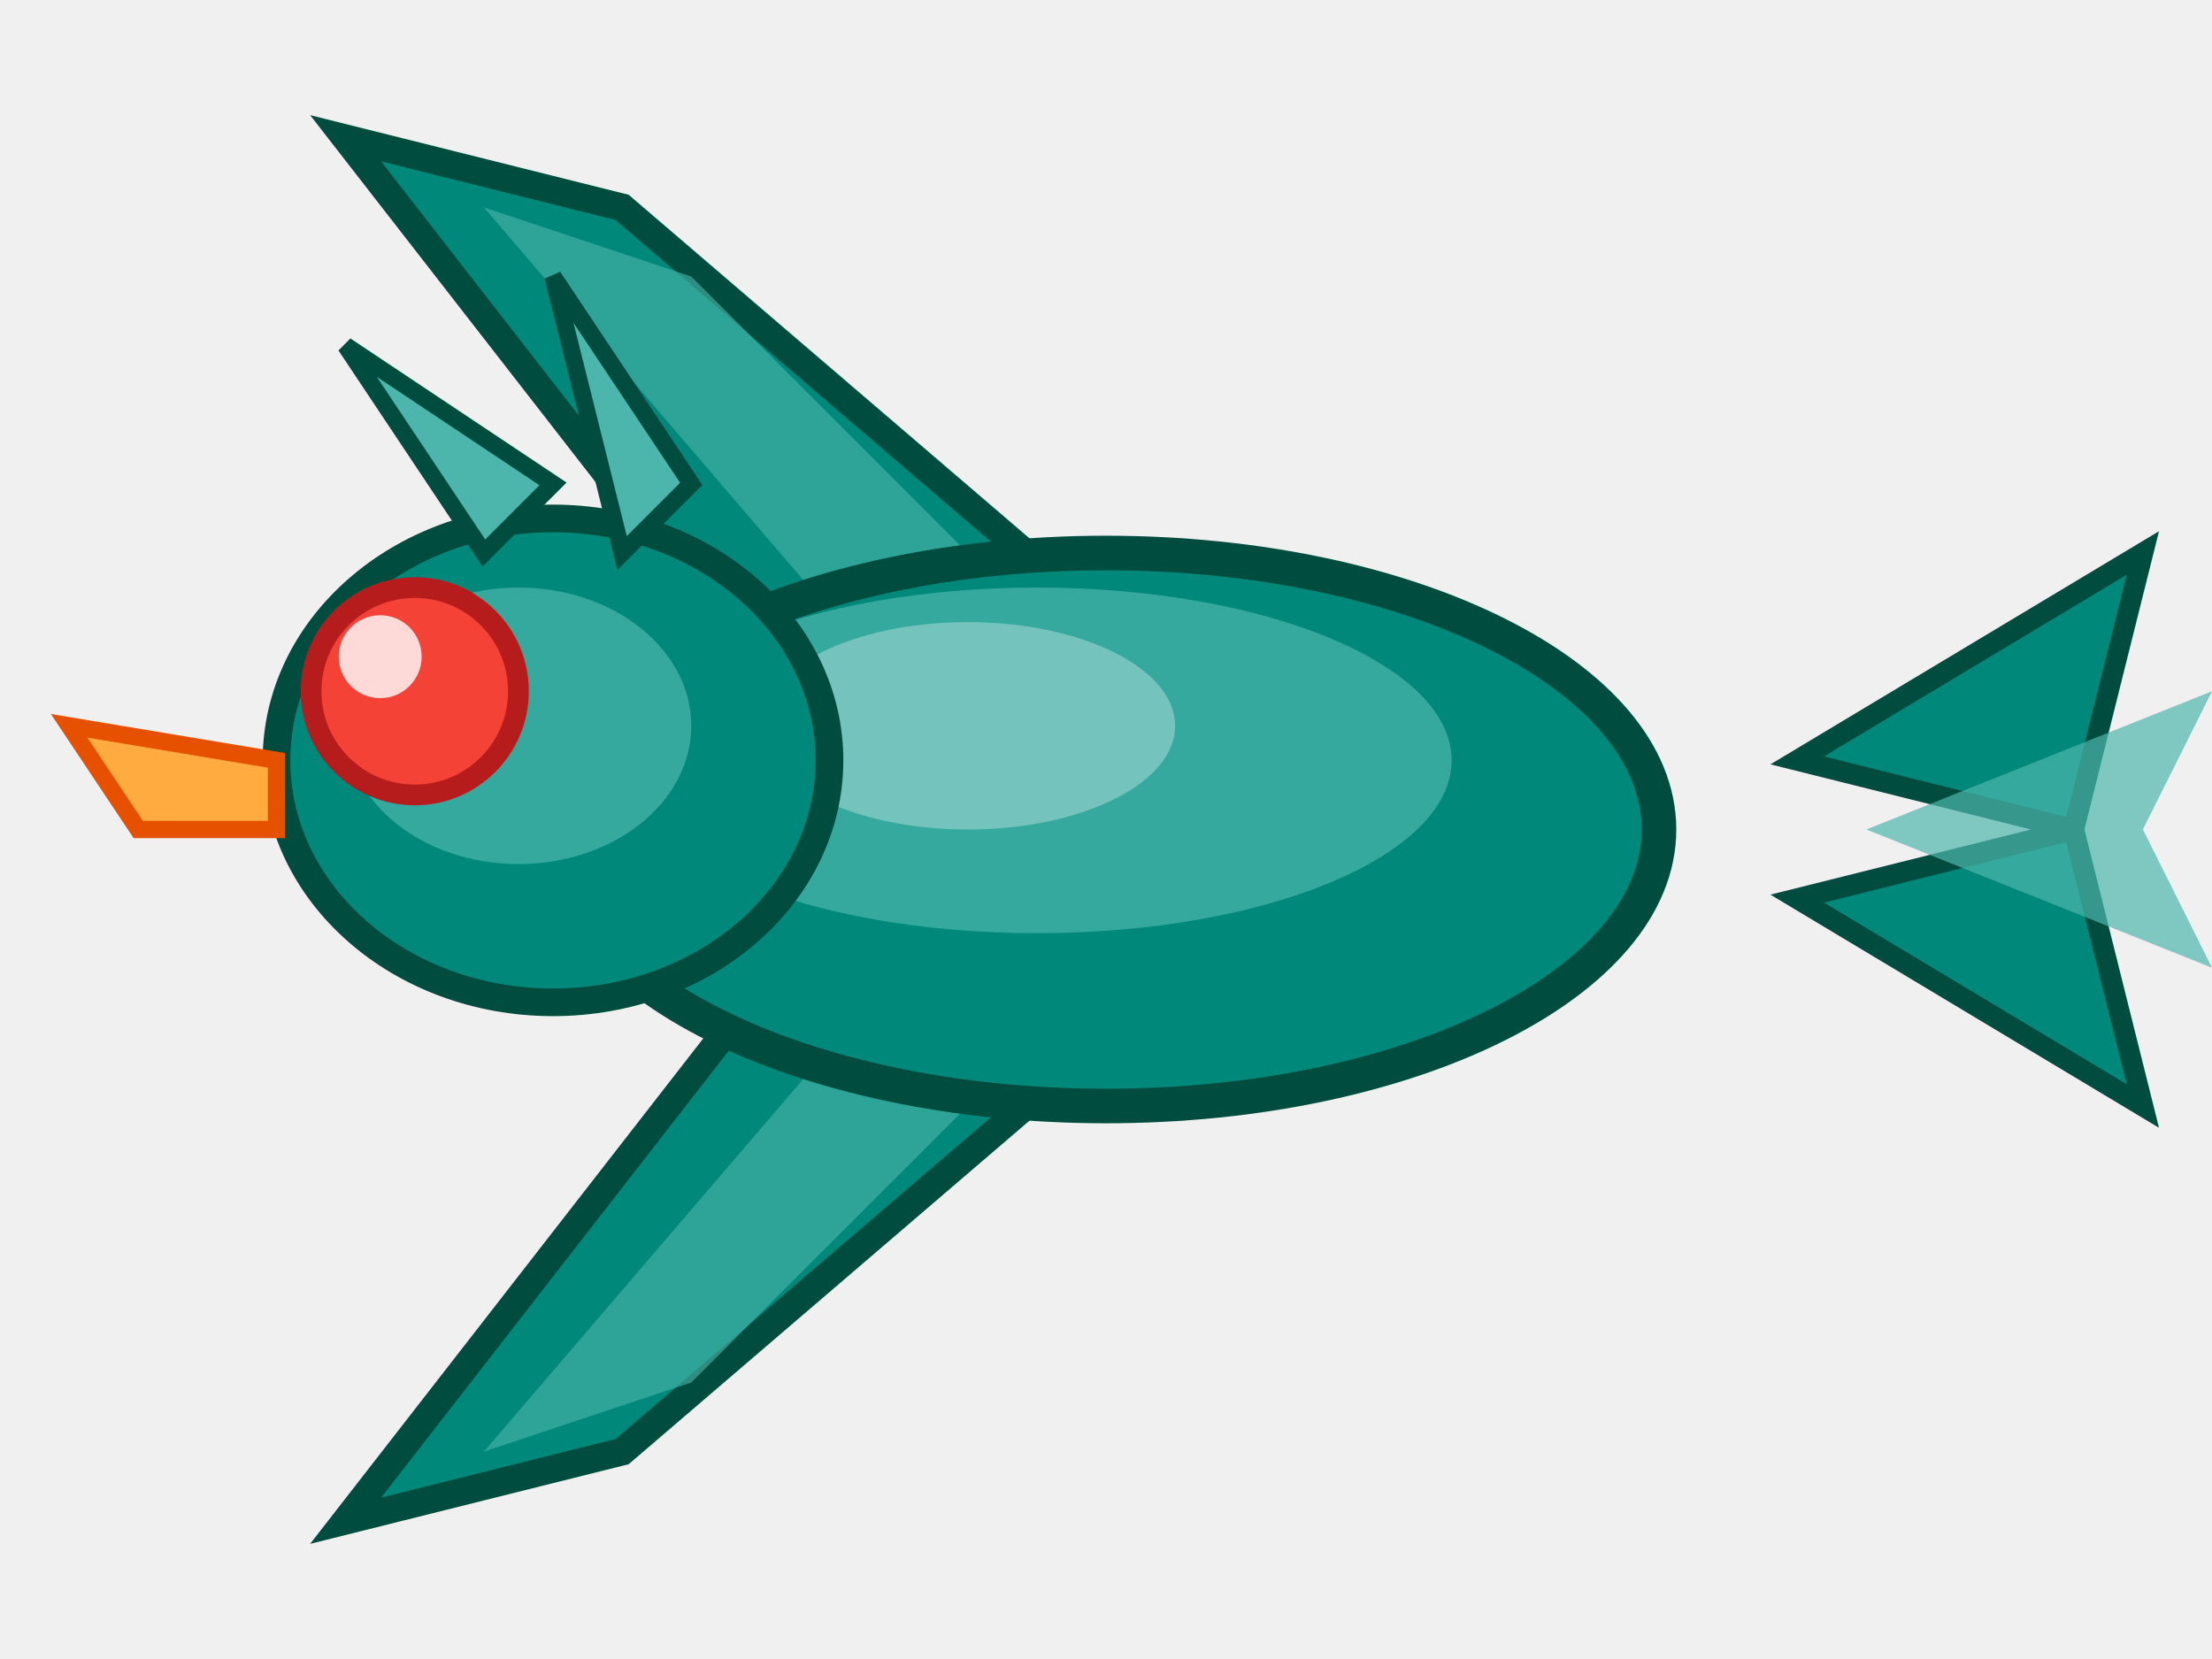
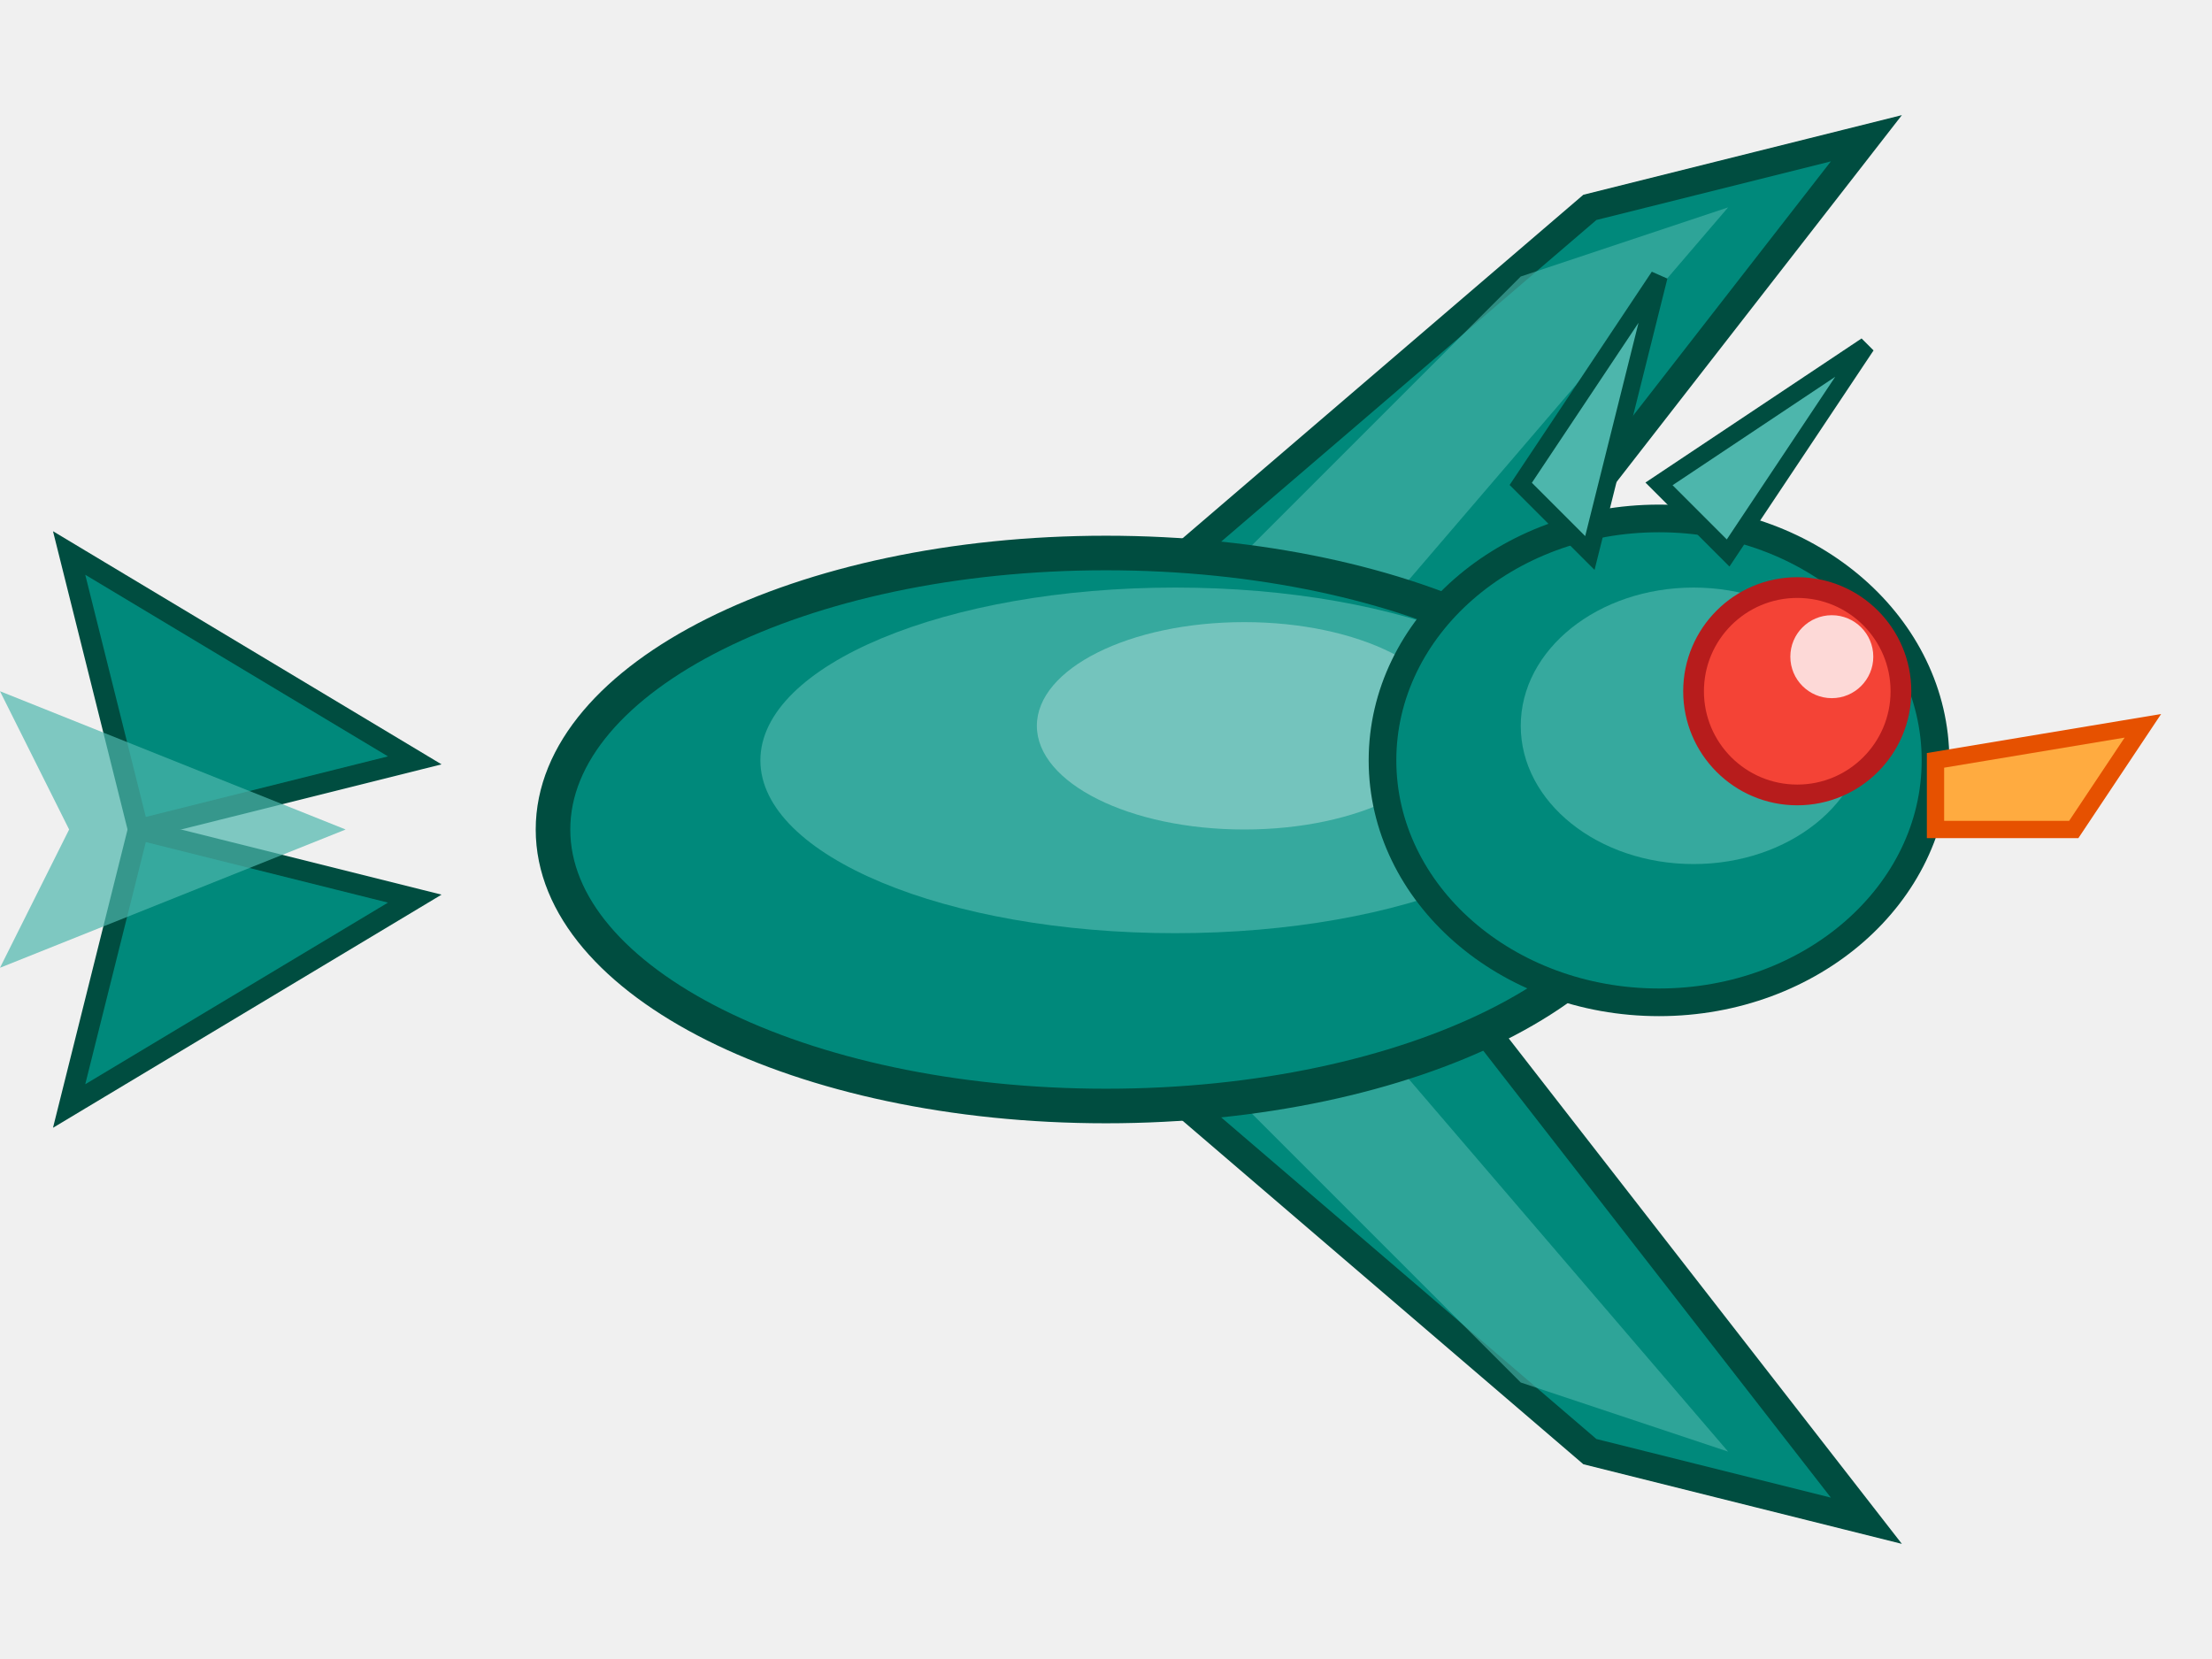
<svg xmlns="http://www.w3.org/2000/svg" viewBox="0 0 64 48" width="64" height="48">
-   <path d="M 52 22 L 62 16 L 60 24 Z" fill="#00897B" stroke="#004D40" stroke-width="0.6" />
-   <path d="M 52 26 L 62 32 L 60 24 Z" fill="#00897B" stroke="#004D40" stroke-width="0.6" />
-   <path d="M 54 24 L 64 20 L 62 24 L 64 28 L 54 24 Z" fill="#4DB6AC" opacity="0.7" />
-   <path d="M 24 22 L 10 4 L 18 6 L 32 18 Z" fill="#00897B" stroke="#004D40" stroke-width="0.8" />
-   <path d="M 26 20 L 14 6 L 20 8 L 30 18 Z" fill="#4DB6AC" opacity="0.6" />
-   <path d="M 24 26 L 10 44 L 18 42 L 32 30 Z" fill="#00897B" stroke="#004D40" stroke-width="0.8" />
-   <path d="M 26 28 L 14 42 L 20 40 L 30 30 Z" fill="#4DB6AC" opacity="0.6" />
-   <ellipse cx="32" cy="24" rx="16" ry="8" fill="#00897B" stroke="#004D40" stroke-width="1" />
-   <ellipse cx="30" cy="22" rx="12" ry="5" fill="#4DB6AC" opacity="0.7" />
-   <ellipse cx="28" cy="21" rx="6" ry="3" fill="#B2DFDB" opacity="0.5" />
-   <ellipse cx="16" cy="22" rx="8" ry="7" fill="#00897B" stroke="#004D40" stroke-width="0.8" />
-   <ellipse cx="15" cy="21" rx="5" ry="4" fill="#4DB6AC" opacity="0.7" />
-   <circle cx="12" cy="20" r="3" fill="#F44336" stroke="#B71C1C" stroke-width="0.6" />
-   <circle cx="11" cy="19" r="1.2" fill="#FFFFFF" opacity="0.8" />
-   <path d="M 8 22 L 2 21 L 4 24 L 8 24 Z" fill="#FFAB40" stroke="#E65100" stroke-width="0.5" />
-   <path d="M 14 16 L 10 10 L 16 14 Z" fill="#4DB6AC" stroke="#004D40" stroke-width="0.5" />
-   <path d="M 18 16 L 16 8 L 20 14 Z" fill="#4DB6AC" stroke="#004D40" stroke-width="0.5" />
+   <g transform="translate(64 0) scale(-1 1)">
+     <path d="M 52 22 L 62 16 L 60 24 Z" fill="#00897B" stroke="#004D40" stroke-width="0.6" />
+     <path d="M 52 26 L 62 32 L 60 24 Z" fill="#00897B" stroke="#004D40" stroke-width="0.6" />
+     <path d="M 54 24 L 64 20 L 62 24 L 64 28 L 54 24 Z" fill="#4DB6AC" opacity="0.7" />
+     <path d="M 24 22 L 10 4 L 18 6 L 32 18 Z" fill="#00897B" stroke="#004D40" stroke-width="0.8" />
+     <path d="M 26 20 L 14 6 L 20 8 L 30 18 Z" fill="#4DB6AC" opacity="0.6" />
+     <path d="M 24 26 L 10 44 L 18 42 L 32 30 Z" fill="#00897B" stroke="#004D40" stroke-width="0.8" />
+     <path d="M 26 28 L 14 42 L 20 40 L 30 30 Z" fill="#4DB6AC" opacity="0.6" />
+     <ellipse cx="32" cy="24" rx="16" ry="8" fill="#00897B" stroke="#004D40" stroke-width="1" />
+     <ellipse cx="30" cy="22" rx="12" ry="5" fill="#4DB6AC" opacity="0.7" />
+     <ellipse cx="28" cy="21" rx="6" ry="3" fill="#B2DFDB" opacity="0.5" />
+     <ellipse cx="16" cy="22" rx="8" ry="7" fill="#00897B" stroke="#004D40" stroke-width="0.8" />
+     <ellipse cx="15" cy="21" rx="5" ry="4" fill="#4DB6AC" opacity="0.7" />
+     <circle cx="12" cy="20" r="3" fill="#F44336" stroke="#B71C1C" stroke-width="0.6" />
+     <circle cx="11" cy="19" r="1.2" fill="#FFFFFF" opacity="0.8" />
+     <path d="M 8 22 L 2 21 L 4 24 L 8 24 Z" fill="#FFAB40" stroke="#E65100" stroke-width="0.5" />
+     <path d="M 14 16 L 10 10 L 16 14 Z" fill="#4DB6AC" stroke="#004D40" stroke-width="0.5" />
+     <path d="M 18 16 L 16 8 L 20 14 Z" fill="#4DB6AC" stroke="#004D40" stroke-width="0.5" />
+   </g>
</svg>
